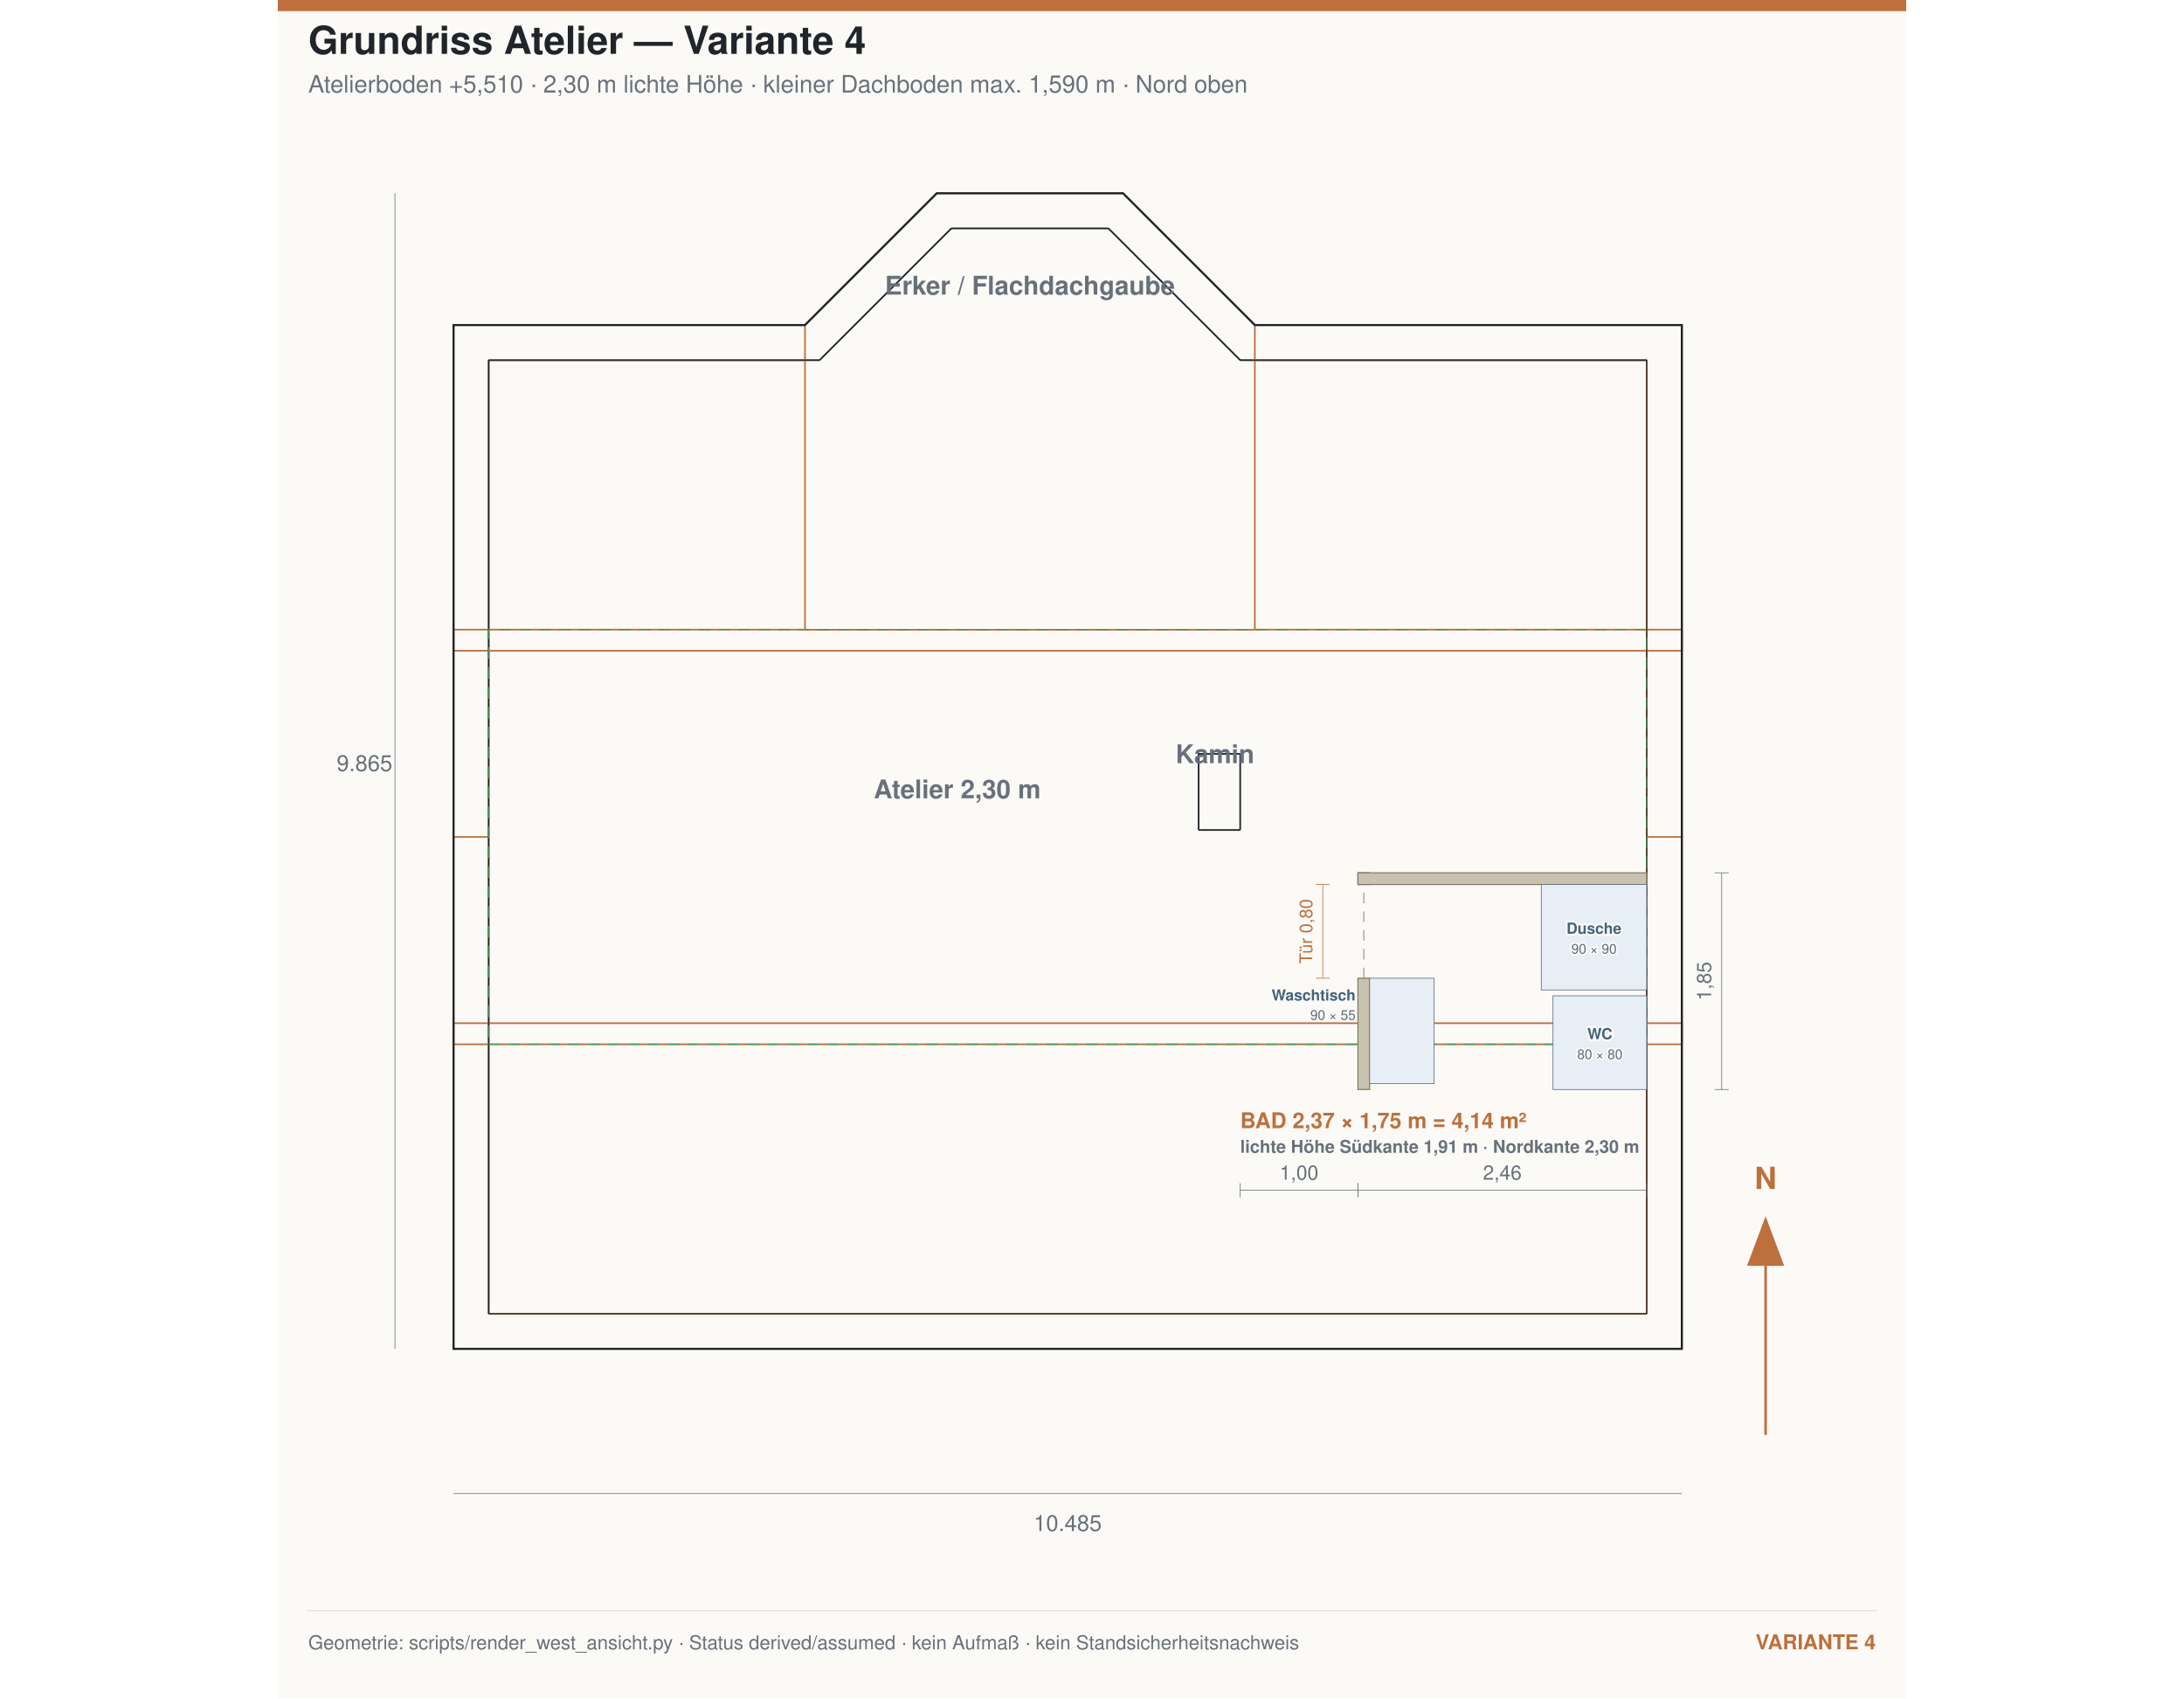
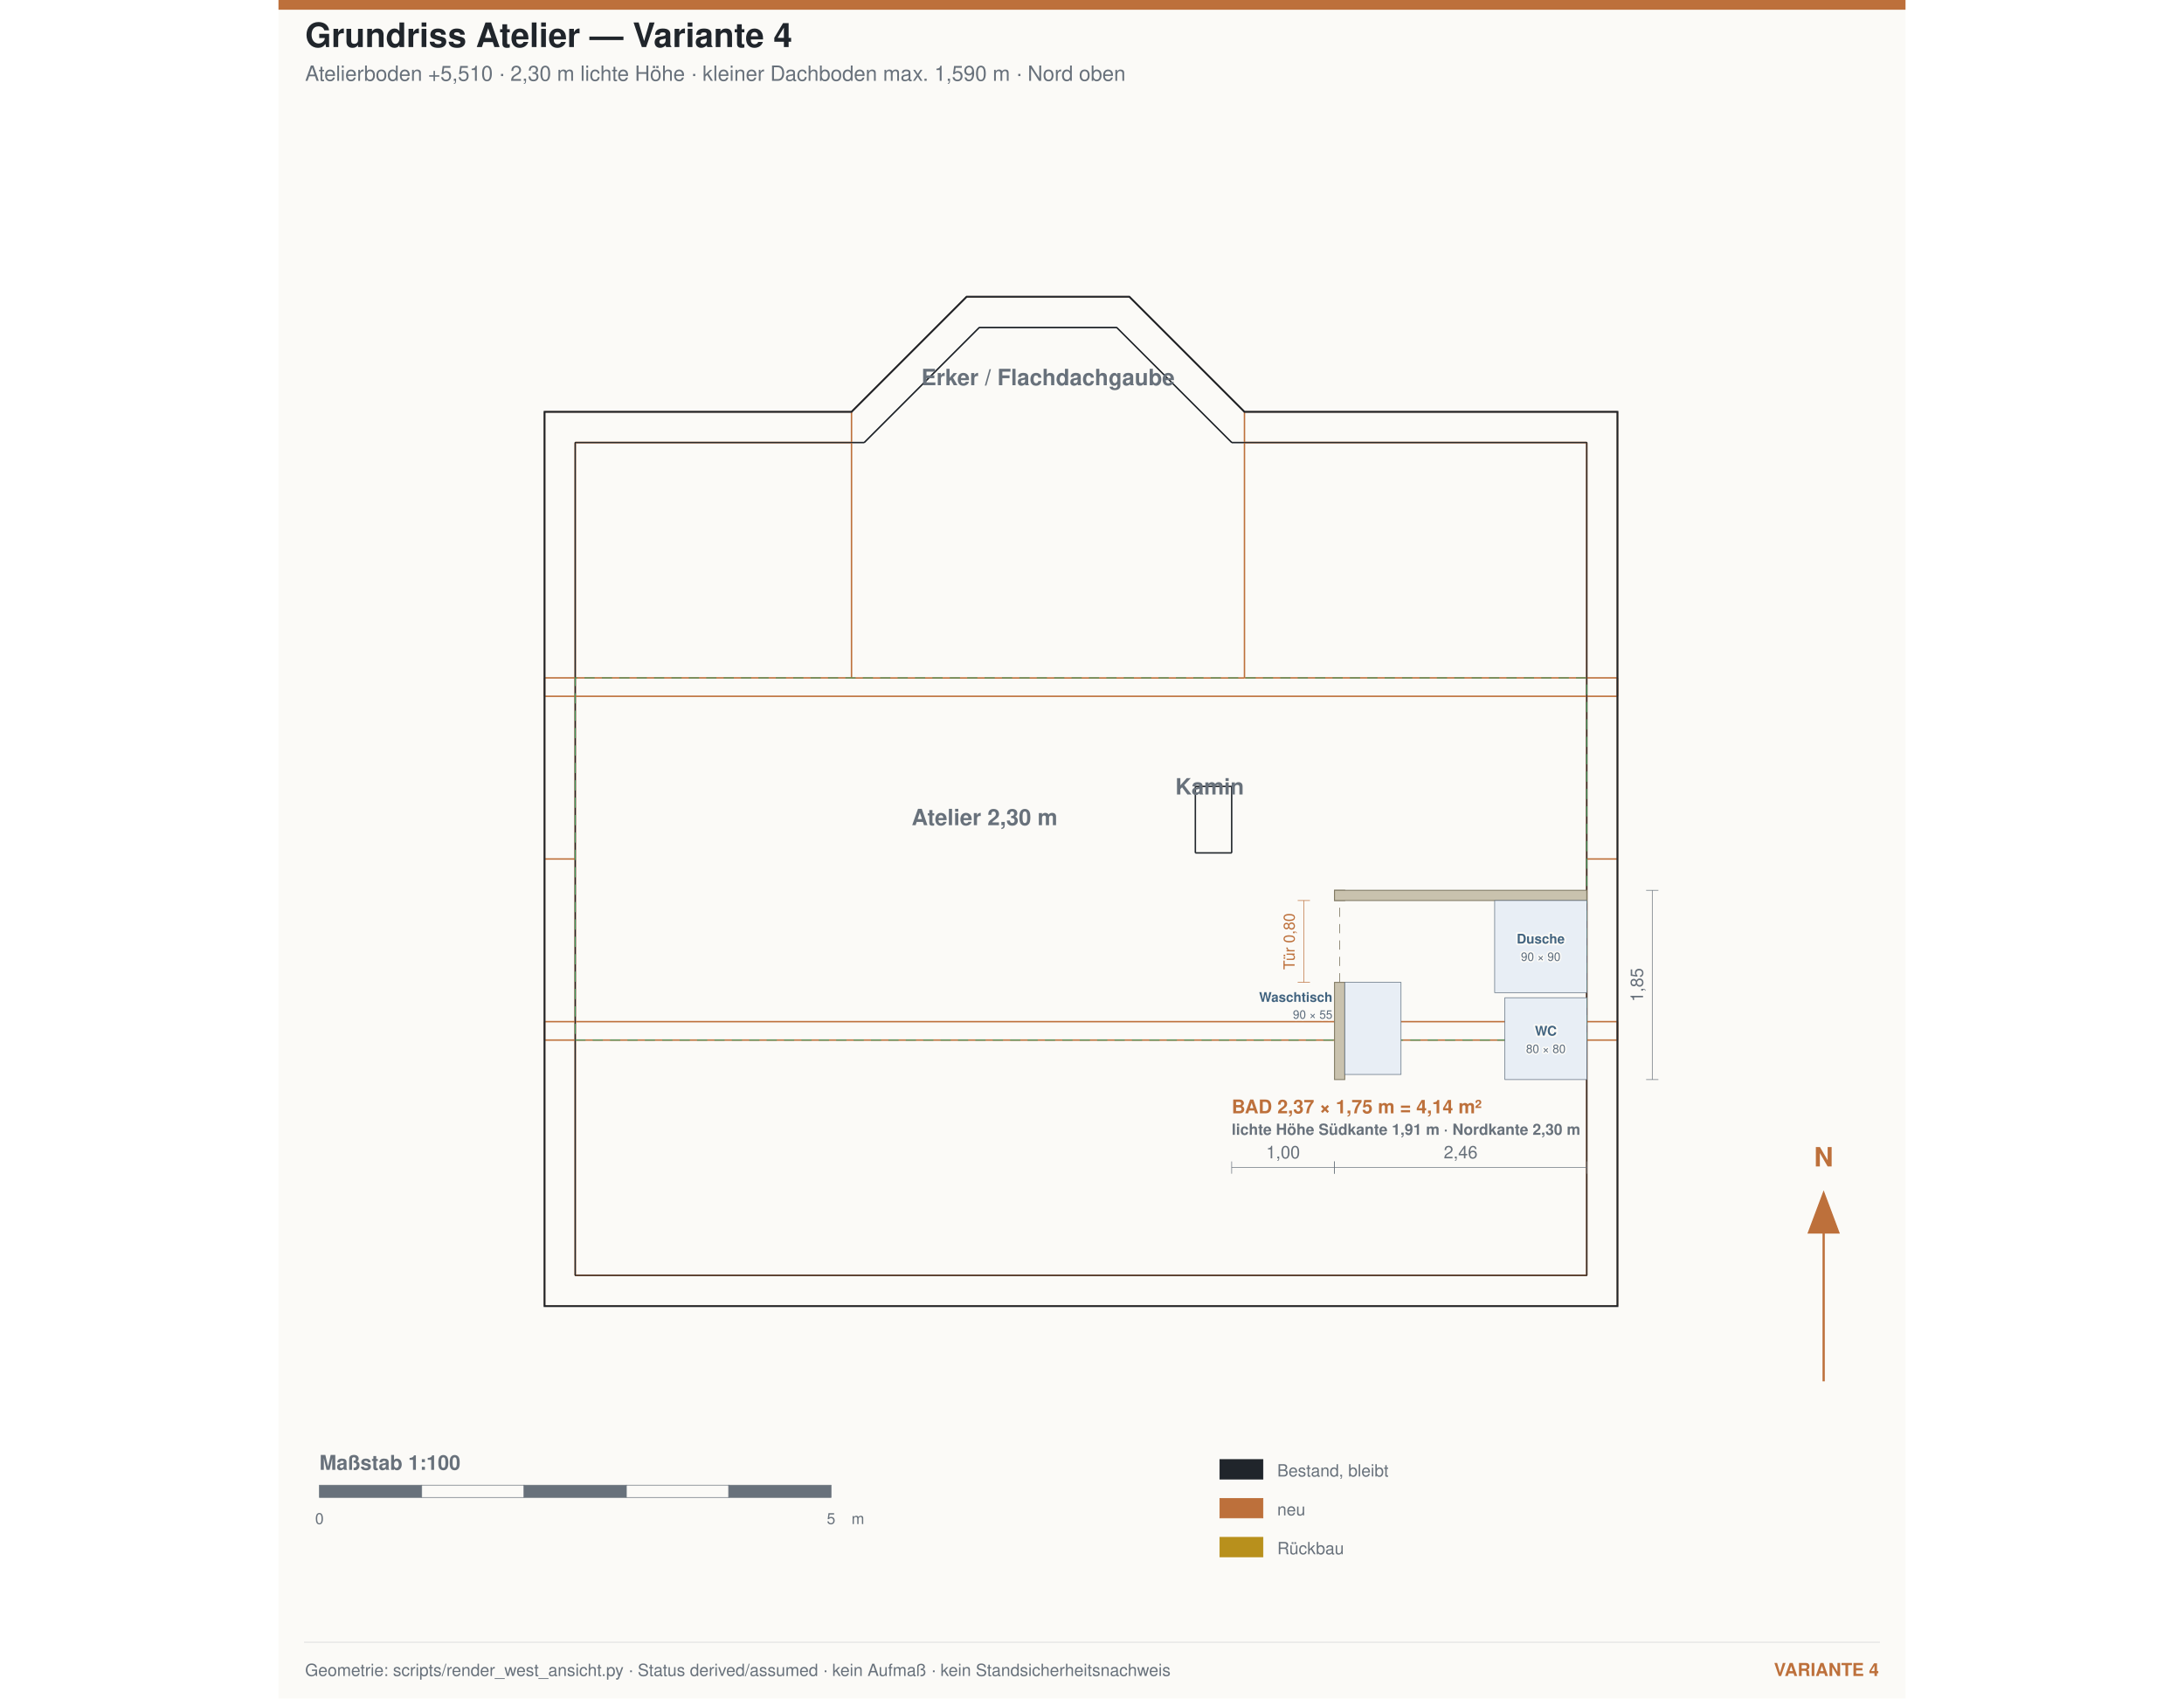
- <svg xmlns="http://www.w3.org/2000/svg" width="1800" height="1400" viewBox="-1500 -1650 13900 14500">
-   <rect x="-1500" y="-1650" width="13900" height="14500" fill="#fbfaf7" />
-   <rect x="-1500" y="-1650" width="13900" height="95" fill="#bd703b" />
-   <text x="-1240.0" y="-1190.0" font-family="Helvetica,Arial,sans-serif" font-size="330" text-anchor="start" fill="#20252b" font-weight="700">Grundriss Atelier — Variante 4</text>
-   <text x="-1240.0" y="-860.0" font-family="Helvetica,Arial,sans-serif" font-size="205" text-anchor="start" fill="#68717b" font-weight="400">Atelierboden +5,510 · 2,30 m lichte Höhe · kleiner Dachboden max. 1,590 m · Nord oben</text>
+ <svg xmlns="http://www.w3.org/2000/svg" width="1800" height="1400" viewBox="-2600 -2900 15900 16600">
+   <rect x="-2600" y="-2900" width="15900" height="16600" fill="#fbfaf7" />
+   <rect x="-2600" y="-2900" width="15900" height="95" fill="#bd703b" />
+   <text x="-2340.0" y="-2440.0" font-family="Helvetica,Arial,sans-serif" font-size="330" text-anchor="start" fill="#20252b" font-weight="700">Grundriss Atelier — Variante 4</text>
+   <text x="-2340.0" y="-2110.0" font-family="Helvetica,Arial,sans-serif" font-size="205" text-anchor="start" fill="#68717b" font-weight="400">Atelierboden +5,510 · 2,30 m lichte Höhe · kleiner Dachboden max. 1,590 m · Nord oben</text>
  <g transform="matrix(1,0,0,1,0,9865.0)">
    <g fill="none" stroke="#20252b" stroke-linecap="butt" stroke-linejoin="miter" stroke-width="14" transform="scale(1, -1)">
      <path id="1" d=" M 300 300 L 10185 300 " />
      <path id="2" d=" M 300 8440 L 300 300 " />
      <path id="3" d=" M 10185 300 L 10185 8440 " />
      <path id="4" d=" M 3124.26 8440 L 300 8440 " />
      <path id="5" d=" M 10185 8440 L 6715.74 8440 " />
      <path id="6" d=" M 4249.26 9565 L 3124.26 8440 " />
      <path id="7" d=" M 6715.74 8440 L 5590.74 9565 " />
      <path id="8" d=" M 5590.74 9565 L 4249.26 9565 " />
      <path id="9" d=" M 6715 4429.35 L 6360 4429.35 " />
      <path id="10" d=" M 6715 4429.35 L 6715 5079.35 " />
      <path id="11" d=" M 6715 5079.35 L 6360 5079.35 " />
      <path id="12" d=" M 6360 4429.35 L 6360 5079.35 " />
    </g>
  </g>
  <g transform="matrix(1,0,0,1,0,9865.0)">
    <g fill="none" stroke="#bd703b" stroke-linecap="butt" stroke-linejoin="miter" stroke-width="14" transform="scale(1, -1)">
      <path id="1" d=" M 6840 8740 L 10485 8740 " />
      <path id="2" d=" M 6840 8440 L 10185 8440 " />
      <path id="3" d=" M 10185 8440 L 10185 4370 " />
      <path id="4" d=" M 10185 4370 L 10485 4370 " />
      <path id="5" d=" M 10485 8740 L 10485 4370 " />
      <path id="6" d=" M 10485 4370 L 10485 -2.27374e-13 " />
      <path id="7" d=" M 10185 4370 L 10185 300 " />
      <path id="8" d=" M 1.11022e-15 -4.54747e-13 L 1.11022e-15 4370 " />
      <path id="9" d=" M 0 0 L 10485 0 " />
      <path id="10" d=" M 10185 300 L 300 300 " />
      <path id="11" d=" M 300 300 L 300 4370 " />
      <path id="12" d=" M 0 4370 L 300 4370 " />
      <path id="13" d=" M 0 8740 L 3000 8740 " />
      <path id="14" d=" M 1.11022e-15 4370 L 1.11022e-15 8740 " />
      <path id="15" d=" M 300 4370 L 300 8440 " />
      <path id="16" d=" M 300 8440 L 3000 8440 " />
      <path id="17" d=" M 1.11022e-15 5960 L 1.11022e-15 6140 " />
      <path id="18" d=" M 1.11022e-15 2600 L 1.11022e-15 2780 " />
      <path id="19" d=" M 0 5960 L 10485 5960 " />
      <path id="20" d=" M 10485 2780 L 0 2780 " />
      <path id="21" d=" M 10485 5960 L 10485 6140 " />
      <path id="22" d=" M 6840 6140 L 10485 6140 " />
      <path id="23" d=" M 0 6140 L 3000 6140 " />
      <path id="24" d=" M 10485 2600 L 0 2600 " />
      <path id="25" d=" M 10485 2600 L 10485 2780 " />
      <path id="26" d=" M 6840 6139 L 6840 8740 " />
      <path id="27" d=" M 3000 6139 L 6840 6139 " />
      <path id="28" d=" M 3000 6139 L 3000 8740 " />
      <path id="29" d=" M 6840 8740 L 5715 9865 " />
      <path id="30" d=" M 4125 9865 L 3000 8740 " />
      <path id="31" d=" M 5715 9865 L 4125 9865 " />
    </g>
  </g>
  <polygon points="0.0,9865.0 10485.0,9865.0 10485.0,1125.0 6840.0,1125.0 5715.0,0.0 4125.0,0.0 3000.0,1125.0 0.0,1125.0" fill="none" stroke="#20252b" stroke-width="18" />
  <polygon points="300.0,9565.0 10185.0,9565.0 10185.0,1425.0 6715.7,1425.0 5590.7,300.0 4249.3,300.0 3124.3,1425.0 300.0,1425.0" fill="none" stroke="#20252b" stroke-width="9" />
  <polygon points="300.0,7265.0 10185.0,7265.0 10185.0,3725.0 300.0,3725.0" fill="none" stroke="#3a965c" stroke-width="9" stroke-dasharray="100,70" />
  <polygon points="7720.0,7651.0 7820.0,7651.0 7820.0,6701.0 7720.0,6701.0" fill="#c9c2ae" stroke="#7f7862" stroke-width="9" />
  <polygon points="7720.0,5901.0 7820.0,5901.0 7820.0,5801.0 7720.0,5801.0" fill="#c9c2ae" stroke="#7f7862" stroke-width="9" />
  <polygon points="7720.0,5901.0 10185.0,5901.0 10185.0,5801.0 7720.0,5801.0" fill="#c9c2ae" stroke="#7f7862" stroke-width="9" />
  <line x1="7770.0" y1="6701.0" x2="7770.0" y2="5901.0" stroke="#7f7862" stroke-width="7" stroke-dasharray="90,70" />
  <polygon points="9385.0,7651.0 10185.0,7651.0 10185.0,6851.0 9385.0,6851.0" fill="#e8eef5" stroke="#5b6b7c" stroke-width="6" />
  <text x="9785.0" y="7221.0" font-family="Helvetica,Arial,sans-serif" font-size="130" text-anchor="middle" fill="#41637f" font-weight="600" stroke="#fbfaf7" stroke-width="34" stroke-linejoin="round" paint-order="stroke">WC</text>
  <text x="9785.0" y="7391.0" font-family="Helvetica,Arial,sans-serif" font-size="115" text-anchor="middle" fill="#5b6b7c" font-weight="400" stroke="#fbfaf7" stroke-width="30" stroke-linejoin="round" paint-order="stroke">80 × 80</text>
  <polygon points="9285.0,6801.0 10185.0,6801.0 10185.0,5901.0 9285.0,5901.0" fill="#e8eef5" stroke="#5b6b7c" stroke-width="6" />
  <text x="9735.0" y="6321.0" font-family="Helvetica,Arial,sans-serif" font-size="130" text-anchor="middle" fill="#41637f" font-weight="600" stroke="#fbfaf7" stroke-width="34" stroke-linejoin="round" paint-order="stroke">Dusche</text>
  <text x="9735.0" y="6491.0" font-family="Helvetica,Arial,sans-serif" font-size="115" text-anchor="middle" fill="#5b6b7c" font-weight="400" stroke="#fbfaf7" stroke-width="30" stroke-linejoin="round" paint-order="stroke">90 × 90</text>
  <polygon points="7820.0,7601.0 8370.0,7601.0 8370.0,6701.0 7820.0,6701.0" fill="#e8eef5" stroke="#5b6b7c" stroke-width="6" />
  <text x="7700.0" y="6891.0" font-family="Helvetica,Arial,sans-serif" font-size="130" text-anchor="end" fill="#41637f" font-weight="600" stroke="#fbfaf7" stroke-width="34" stroke-linejoin="round" paint-order="stroke">Waschtisch</text>
  <text x="7700.0" y="7056.0" font-family="Helvetica,Arial,sans-serif" font-size="115" text-anchor="end" fill="#5b6b7c" font-weight="400" stroke="#fbfaf7" stroke-width="30" stroke-linejoin="round" paint-order="stroke">90 × 55</text>
  <text x="6715.0" y="7981.0" font-family="Helvetica,Arial,sans-serif" font-size="185" text-anchor="start" fill="#bd703b" font-weight="700" stroke="#fbfaf7" stroke-width="48" stroke-linejoin="round" paint-order="stroke">BAD 2,37 × 1,75 m = 4,14 m²</text>
  <text x="6715.0" y="8191.0" font-family="Helvetica,Arial,sans-serif" font-size="150" text-anchor="start" fill="#68717b" font-weight="600" stroke="#fbfaf7" stroke-width="39" stroke-linejoin="round" paint-order="stroke">lichte Höhe Südkante 1,91 m · Nordkante 2,30 m</text>
  <line x1="6715.0" y1="8511.0" x2="7720.0" y2="8511.0" stroke="#68717b" stroke-width="6" />
  <line x1="6715.0" y1="8451.0" x2="6715.0" y2="8571.0" stroke="#68717b" stroke-width="6" />
  <line x1="7720.0" y1="8451.0" x2="7720.0" y2="8571.0" stroke="#68717b" stroke-width="6" />
  <text x="7217.5" y="8421.0" font-family="Helvetica,Arial,sans-serif" font-size="170" text-anchor="middle" fill="#68717b" font-weight="400">1,00</text>
  <line x1="7720.0" y1="8511.0" x2="10185.0" y2="8511.0" stroke="#68717b" stroke-width="6" />
  <line x1="7720.0" y1="8451.0" x2="7720.0" y2="8571.0" stroke="#68717b" stroke-width="6" />
  <line x1="10185.0" y1="8451.0" x2="10185.0" y2="8571.0" stroke="#68717b" stroke-width="6" />
  <text x="8952.5" y="8421.0" font-family="Helvetica,Arial,sans-serif" font-size="170" text-anchor="middle" fill="#68717b" font-weight="400">2,46</text>
  <line x1="10825.0" y1="7651.0" x2="10825.0" y2="5801.0" stroke="#68717b" stroke-width="6" />
  <line x1="10765.0" y1="7651.0" x2="10885.0" y2="7651.0" stroke="#68717b" stroke-width="6" />
  <line x1="10765.0" y1="5801.0" x2="10885.0" y2="5801.0" stroke="#68717b" stroke-width="6" />
  <g transform="rotate(-90 10735.0 6726.0)">
    <text x="10735.0" y="6726.0" font-family="Helvetica,Arial,sans-serif" font-size="170" text-anchor="middle" fill="#68717b" font-weight="400">1,85</text>
  </g>
  <line x1="7420.0" y1="6701.0" x2="7420.0" y2="5901.0" stroke="#bd703b" stroke-width="6" />
  <line x1="7360.0" y1="6701.0" x2="7480.0" y2="6701.0" stroke="#bd703b" stroke-width="6" />
  <line x1="7360.0" y1="5901.0" x2="7480.0" y2="5901.0" stroke="#bd703b" stroke-width="6" />
  <g transform="rotate(-90 7330.0 6301.0)">
    <text x="7330.0" y="6301.0" font-family="Helvetica,Arial,sans-serif" font-size="150" text-anchor="middle" fill="#bd703b" font-weight="400">Tür 0,80</text>
  </g>
  <text x="4300.0" y="5165.0" font-family="Helvetica,Arial,sans-serif" font-size="220" text-anchor="middle" fill="#68717b" font-weight="600">Atelier 2,30 m</text>
  <text x="4920.0" y="865.0" font-family="Helvetica,Arial,sans-serif" font-size="220" text-anchor="middle" fill="#68717b" font-weight="600">Erker / Flachdachgaube</text>
  <text x="6500.0" y="4865.0" font-family="Helvetica,Arial,sans-serif" font-size="220" text-anchor="middle" fill="#68717b" font-weight="600">Kamin</text>
-   <line x1="11200.0" y1="10600.0" x2="11200.0" y2="9100.0" stroke="#bd703b" stroke-width="22" />
-   <polygon points="11200.0,8750.0 11050.0,9150.0 11350.0,9150.0" fill="#bd703b" stroke="#bd703b" stroke-width="12" />
-   <text x="11200.0" y="8500.0" font-family="Helvetica,Arial,sans-serif" font-size="260" text-anchor="middle" fill="#bd703b" font-weight="700">N</text>
-   <line x1="0.0" y1="11100.0" x2="10485.0" y2="11100.0" stroke="#68717b" stroke-width="6" />
-   <text x="5242.5" y="11420.0" font-family="Helvetica,Arial,sans-serif" font-size="190" text-anchor="middle" fill="#68717b" font-weight="400">10.485</text>
-   <line x1="-500.0" y1="0.0" x2="-500.0" y2="9865.0" stroke="#68717b" stroke-width="6" />
-   <text x="-760.0" y="4932.5" font-family="Helvetica,Arial,sans-serif" font-size="190" text-anchor="middle" fill="#68717b" font-weight="400">9.865</text>
-   <line x1="-1250.0" y1="12100.0" x2="12150.0" y2="12100.0" stroke="#c7c9cb" stroke-width="5" />
-   <text x="-1240.0" y="12430.0" font-family="Helvetica,Arial,sans-serif" font-size="165" text-anchor="start" fill="#68717b" font-weight="400">Geometrie: scripts/render_west_ansicht.py · Status derived/assumed · kein Aufmaß · kein Standsicherheitsnachweis</text>
-   <text x="12140.0" y="12430.0" font-family="Helvetica,Arial,sans-serif" font-size="175" text-anchor="end" fill="#bd703b" font-weight="700">VARIANTE 4</text>
+   <line x1="12500.0" y1="10600.0" x2="12500.0" y2="9100.0" stroke="#bd703b" stroke-width="22" />
+   <polygon points="12500.0,8750.0 12350.0,9150.0 12650.0,9150.0" fill="#bd703b" stroke="#bd703b" stroke-width="12" />
+   <text x="12500.0" y="8500.0" font-family="Helvetica,Arial,sans-serif" font-size="260" text-anchor="middle" fill="#bd703b" font-weight="700">N</text>
+   <text x="-2200.0" y="11465.0" font-family="Helvetica,Arial,sans-serif" font-size="200" text-anchor="start" fill="#68717b" font-weight="600">Maßstab 1:100</text>
+   <polygon points="-2200.0,11615.0 -1200.0,11615.0 -1200.0,11735.0 -2200.0,11735.0" fill="#68717b" stroke="#68717b" stroke-width="6" />
+   <polygon points="-1200.0,11615.0 -200.0,11615.0 -200.0,11735.0 -1200.0,11735.0" fill="#fbfaf7" stroke="#68717b" stroke-width="6" />
+   <polygon points="-200.0,11615.0 800.0,11615.0 800.0,11735.0 -200.0,11735.0" fill="#68717b" stroke="#68717b" stroke-width="6" />
+   <polygon points="800.0,11615.0 1800.0,11615.0 1800.0,11735.0 800.0,11735.0" fill="#fbfaf7" stroke="#68717b" stroke-width="6" />
+   <polygon points="1800.0,11615.0 2800.0,11615.0 2800.0,11735.0 1800.0,11735.0" fill="#68717b" stroke="#68717b" stroke-width="6" />
+   <text x="-2200.0" y="11995.0" font-family="Helvetica,Arial,sans-serif" font-size="150" text-anchor="middle" fill="#68717b" font-weight="400">0</text>
+   <text x="2800.0" y="11995.0" font-family="Helvetica,Arial,sans-serif" font-size="150" text-anchor="middle" fill="#68717b" font-weight="400">5</text>
+   <text x="3000.0" y="11995.0" font-family="Helvetica,Arial,sans-serif" font-size="150" text-anchor="start" fill="#68717b" font-weight="400">m</text>
+   <polygon points="6600.0,11365.0 7020.0,11365.0 7020.0,11555.0 6600.0,11555.0" fill="#20252b" stroke="#20252b" stroke-width="8" />
+   <text x="7160.0" y="11530.0" font-family="Helvetica,Arial,sans-serif" font-size="165" text-anchor="start" fill="#68717b" font-weight="400">Bestand, bleibt</text>
+   <polygon points="6600.0,11745.0 7020.0,11745.0 7020.0,11935.0 6600.0,11935.0" fill="#bd703b" stroke="#bd703b" stroke-width="8" />
+   <text x="7160.0" y="11910.0" font-family="Helvetica,Arial,sans-serif" font-size="165" text-anchor="start" fill="#68717b" font-weight="400">neu</text>
+   <polygon points="6600.0,12125.0 7020.0,12125.0 7020.0,12315.0 6600.0,12315.0" fill="#b8901c" stroke="#b8901c" stroke-width="8" />
+   <text x="7160.0" y="12290.0" font-family="Helvetica,Arial,sans-serif" font-size="165" text-anchor="start" fill="#68717b" font-weight="400">Rückbau</text>
+   <line x1="-2350.0" y1="13150.0" x2="13050.0" y2="13150.0" stroke="#c7c9cb" stroke-width="5" />
+   <text x="-2340.0" y="13480.0" font-family="Helvetica,Arial,sans-serif" font-size="165" text-anchor="start" fill="#68717b" font-weight="400">Geometrie: scripts/render_west_ansicht.py · Status derived/assumed · kein Aufmaß · kein Standsicherheitsnachweis</text>
+   <text x="13040.0" y="13480.0" font-family="Helvetica,Arial,sans-serif" font-size="175" text-anchor="end" fill="#bd703b" font-weight="700">VARIANTE 4</text>
</svg>
